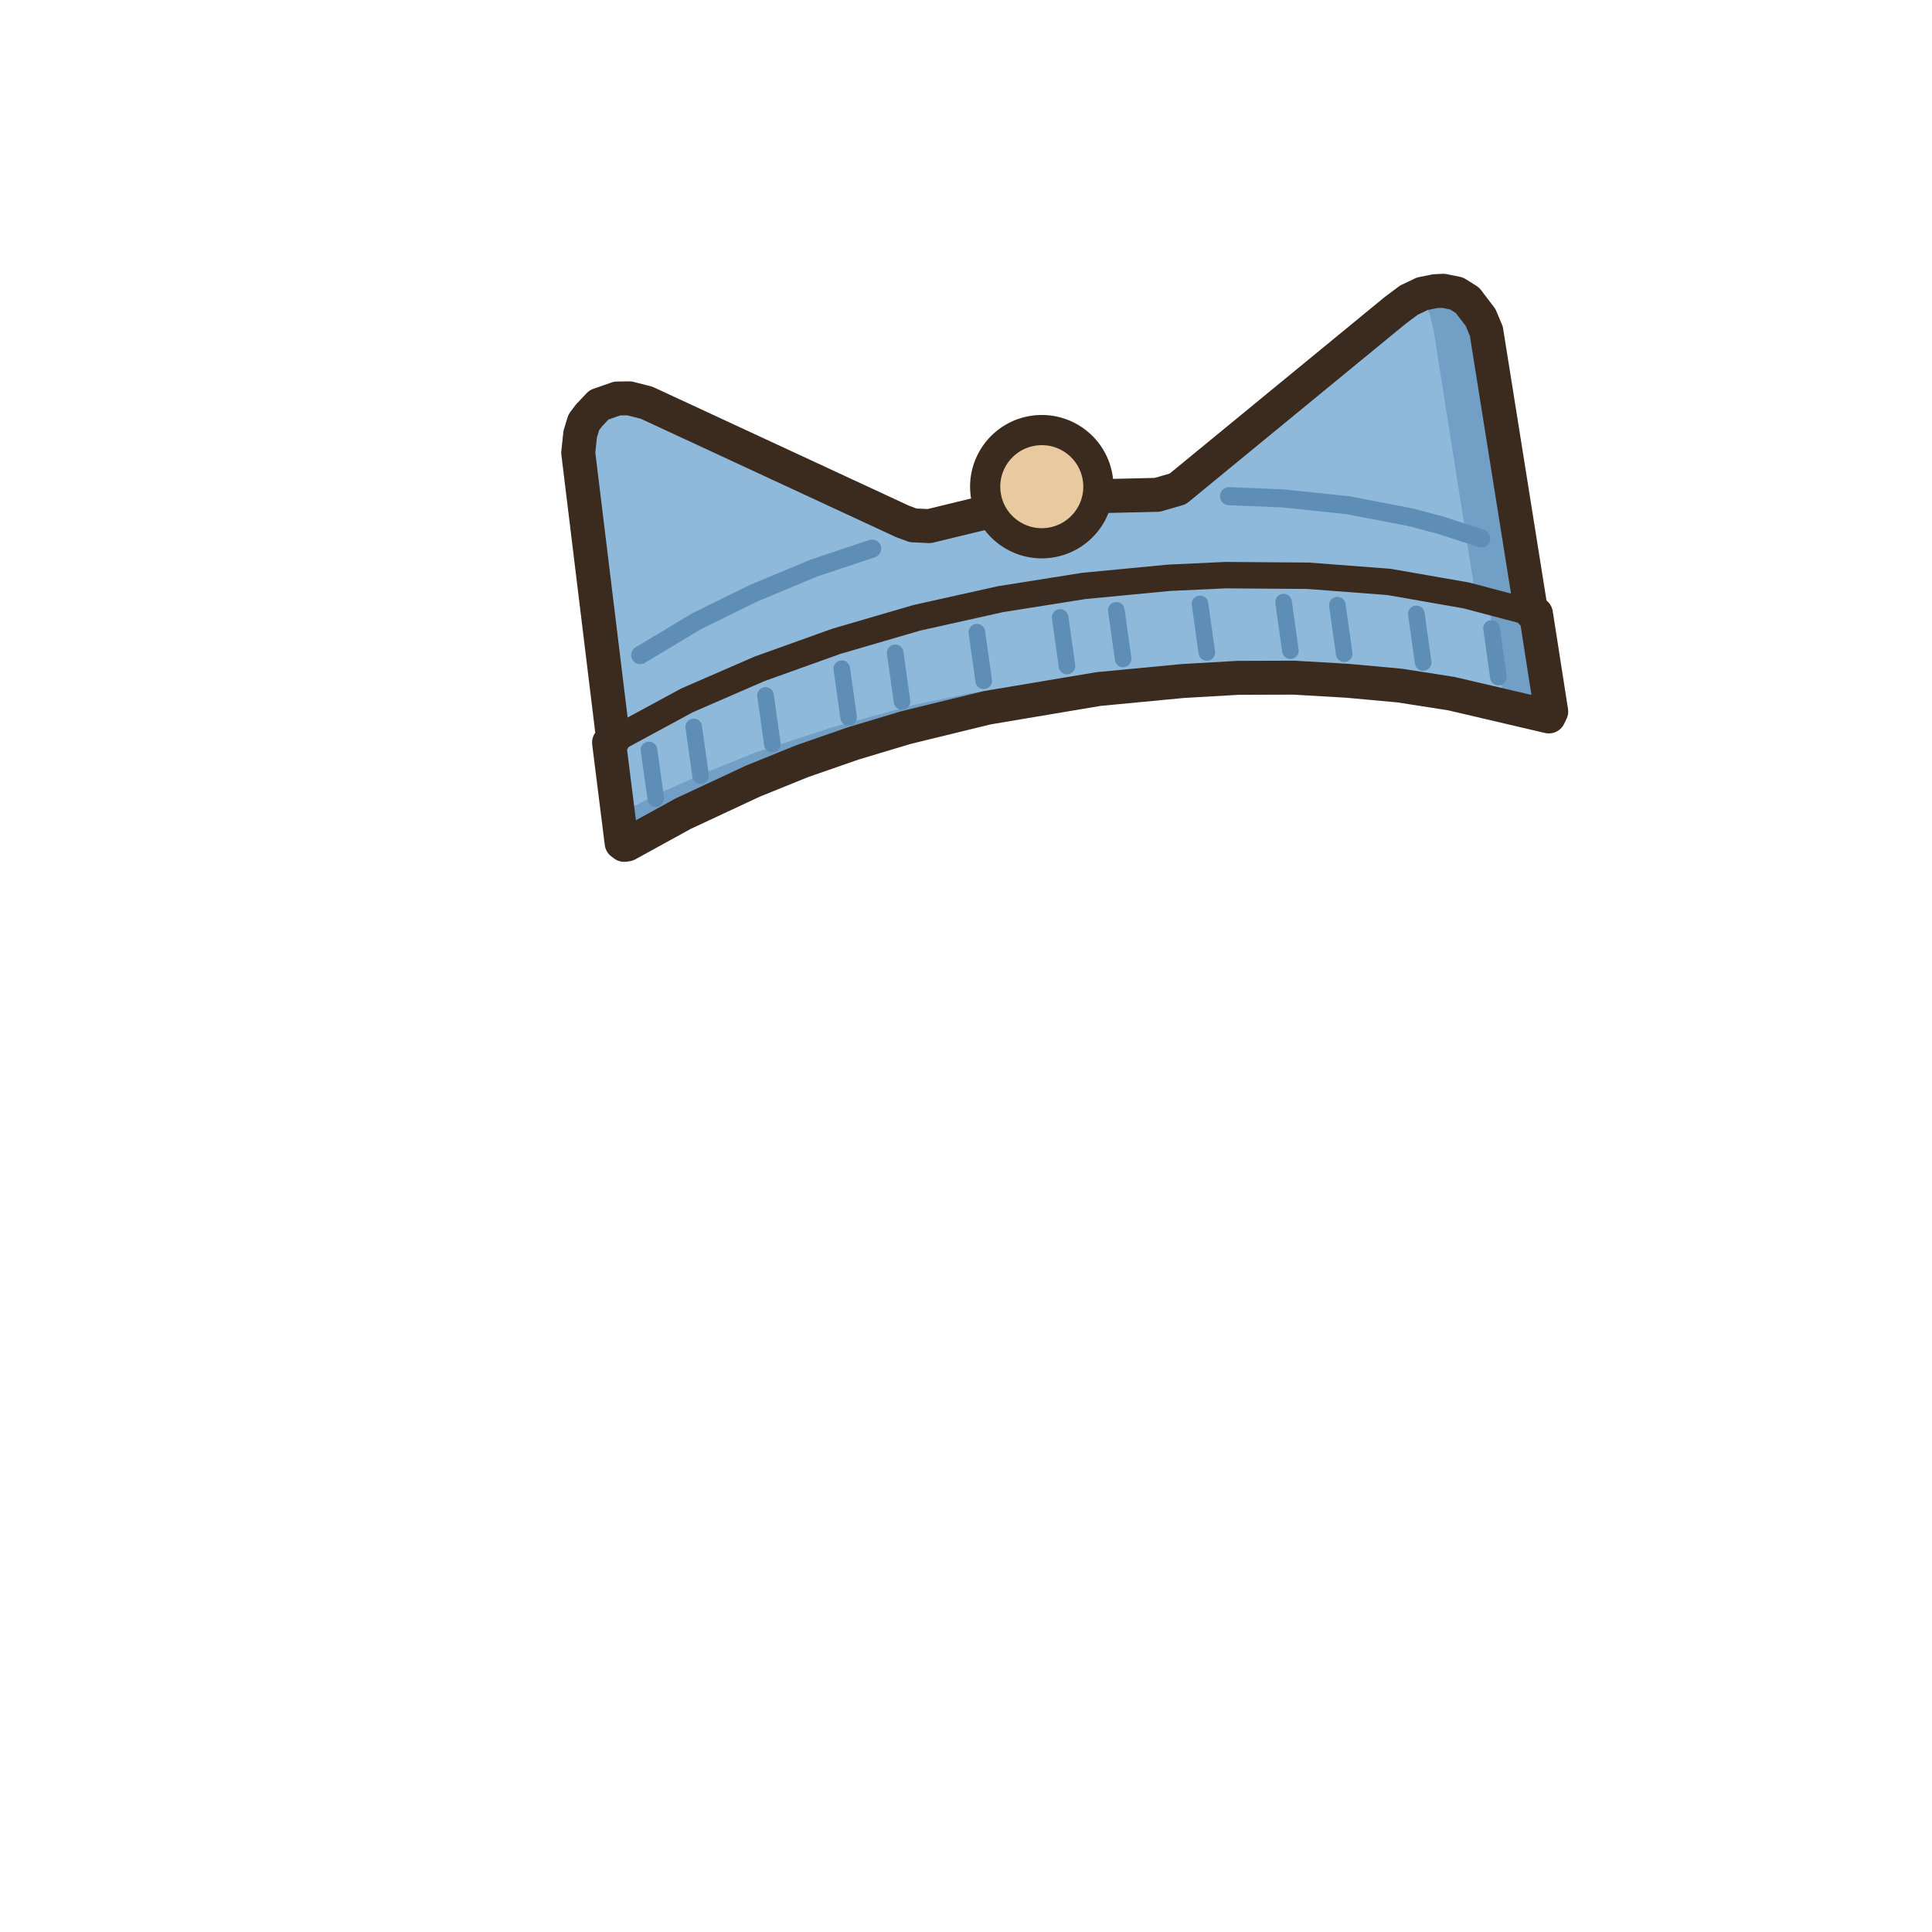
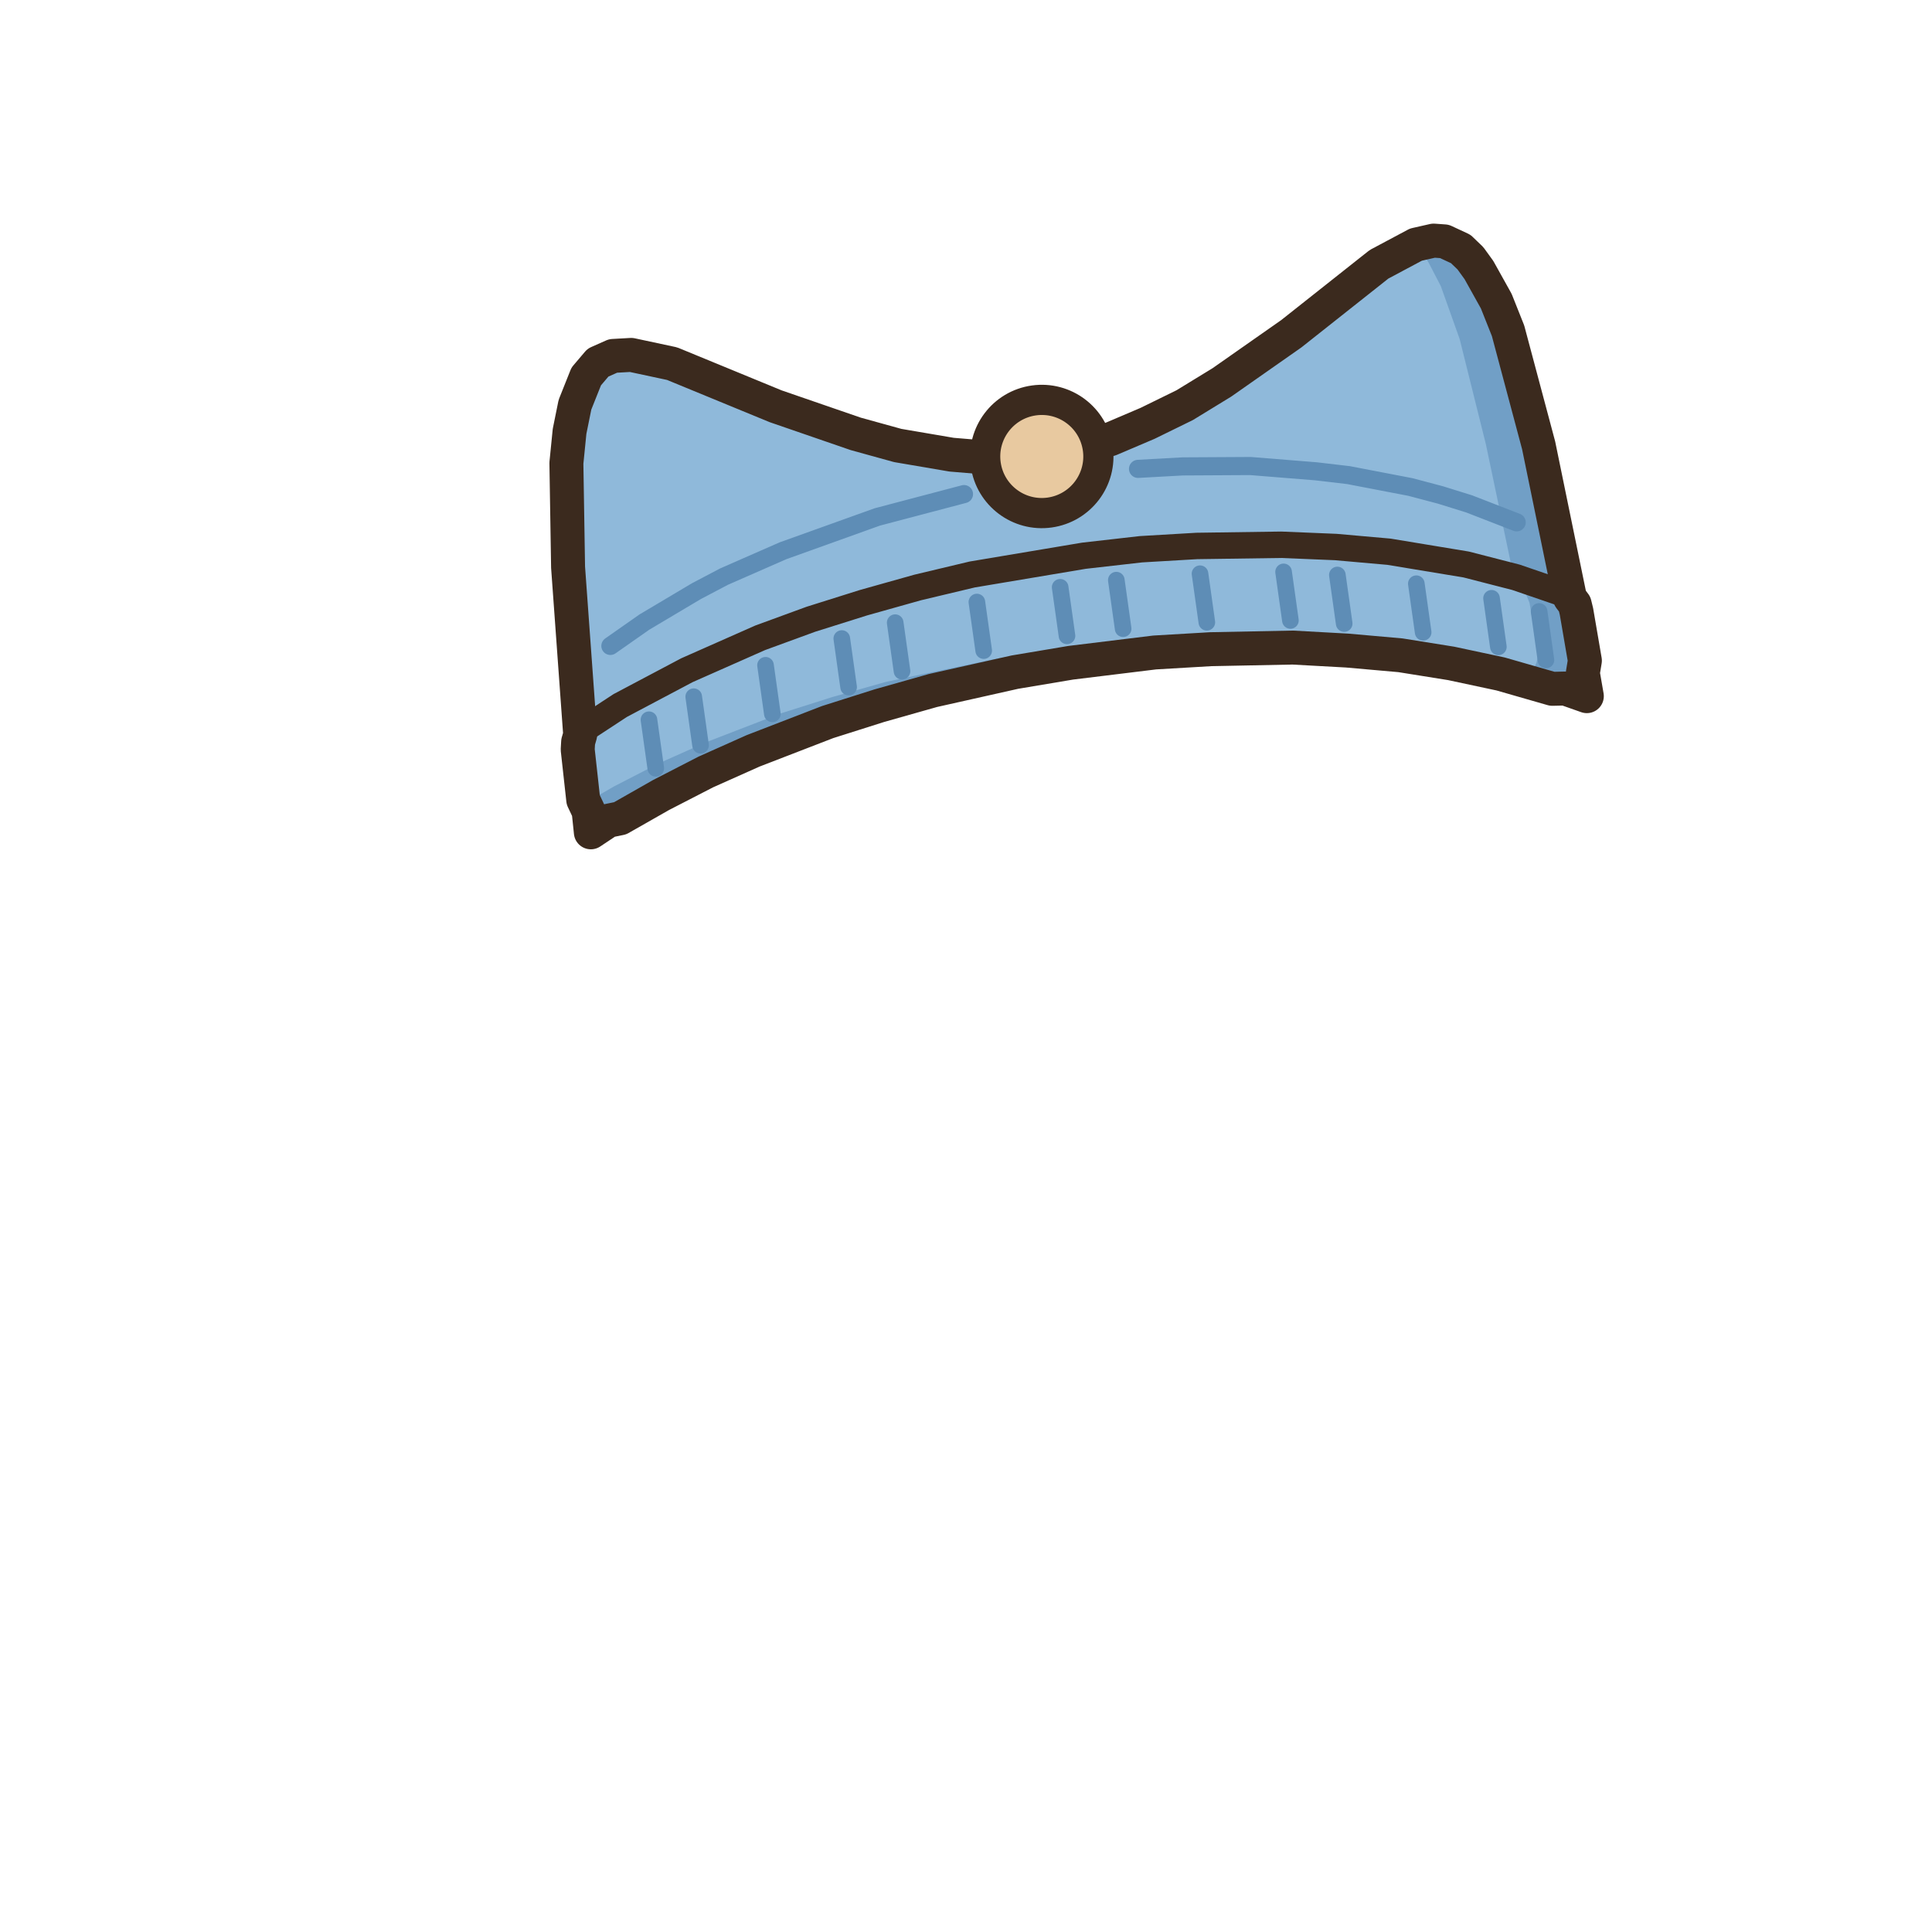
<svg xmlns="http://www.w3.org/2000/svg" viewBox="0 0 256 256">
-   <g transform="translate(-3 30) rotate(-8 148 84)">
-     <path d="M209.9 59.5 L209.2 21.8 L208.7 19.9 L207.3 17.4 L206 16.3 L204.3 15.7 L203.2 15.6 L201.5 15.7 L199.6 16.3 L197.6 17.4 L165.8 36.8 L163 37.2 L155.3 36.3 L146.6 36 L140.6 36.3 L132.5 37.1 L130.4 36.7 L129.1 36 L97.7 15.7 L95.5 14.8 L93.9 14.6 L91.4 15.1 L89.9 16.3 L89.1 17.1 L88.4 18.6 L87.8 21 L87.1 59.3 L86.5 59.6 L86.3 73 L86.6 73.3 L87 73.3 L94.9 70.3 L104.7 67.3 L111.5 65.6 L118.6 64.2 L125.8 63.1 L136.8 62 L151.7 61.6 L162.9 62.1 L170.2 62.7 L177.5 63.7 L184.5 65.1 L191.3 66.7 L197.9 68.7 L210.3 73.5 L210.7 72.9 L210.5 59.8Z" fill="#8FB9DA" />
-     <path d="M209.3 23.7 L208.7 19.9 L207.3 17.4 L206 16.3 L204.2 15.7 L201.2 15.8 L202.1 18.5 L202.3 20.9 L202.9 56.5 L210.5 59.8 L209.9 59.5ZM99.4 16.7 L96 15 L93.9 14.6 L122.1 33 L124.1 33.9 L126.2 34.1Z" fill="#719FC6" />
-     <path d="M210.5 59.8 L201.7 56.1 L195.9 54.1 L204.5 57.8 L204.7 71.1 L210.2 73.5 L210.7 72.9ZM86.3 72.7 L86.5 73.2 L87 73.3 L94.9 70.3 L101.3 68.2 L108.1 66.4 L115 64.9 L125.8 63.1 L140.5 61.8 L155.5 61.7 L162.9 62.1 L170.2 62.7 L177.5 63.7 L184.5 65.1 L195.3 67.8 L188.7 65.6 L181.9 63.8 L175 62.4 L167.9 61.2 L160.6 60.4 L153.2 59.8 L145.7 59.6 L134.5 59.8 L127.1 60.3 L116.1 61.7 L105.5 63.6 L98.7 65.3 L92.1 67.2 L86.3 69.2Z" fill="#719FC6" />
-     <path d="M91.6 67.8 L91.6 61.3M97.9 65.6 L97.9 59.1M107.9 62.8 L107.9 56.3M118.4 60.7 L118.4 54.2M125.7 59.6 L125.7 53.1M136.8 58.4 L136.8 51.9M148 58 L148 51.5M155.5 58.1 L155.5 51.6M166.6 58.8 L166.6 52.3M177.6 60.1 L177.6 53.6M184.6 61.5 L184.6 55M194.8 64.1 L194.8 57.6M204.4 67.4 L204.4 60.9" fill="none" stroke="#5E8DB6" stroke-width="2.2" stroke-linecap="round" stroke-linejoin="round" />
-     <path d="M92.2 48.7 L100.2 45.3 L108.1 42.7 L116.5 40.5 L124.6 39M172.4 38.7 L179.5 40 L187.9 42.1 L195.8 44.8 L199.6 46.4 L204.7 48.9" fill="none" stroke="#5E8DB6" stroke-width="2.4" stroke-linecap="round" stroke-linejoin="round" />
-     <path d="M210.5 59.8 L201.7 56.1 L191.8 52.9 L181.3 50.6 L170.5 49 L163 48.3 L151.7 47.8 L140.5 48 L129.2 48.9 L118.2 50.5 L107.6 52.7 L97.5 55.5 L86.5 59.6 L86.3 72.8 L86.5 73.2 L87 73.3 L94.9 70.3 L101.3 68.2 L108.1 66.4 L118.6 64.2 L125.8 63.1 L136.8 62 L151.7 61.6 L162.9 62.1 L170.2 62.7 L177.5 63.7 L184.5 65.1 L191.3 66.7 L197.9 68.7 L204.2 70.9 L210.2 73.5 L210.7 72.9Z" fill="none" stroke="#3B2A1E" stroke-width="3.5" stroke-linecap="round" stroke-linejoin="round" />
-     <path d="M209.9 59.5 L209.2 21.8 L208.7 19.9 L207.3 17.4 L206 16.3 L204.3 15.7 L203.2 15.6 L201.5 15.7 L199.6 16.3 L197.6 17.4 L165.8 36.8 L163 37.2 L155.3 36.3 L146.6 36 L140.6 36.3 L132.5 37.1 L130.4 36.7 L129.1 36 L97.7 15.7 L95.5 14.8 L93.9 14.6 L91.4 15.1 L89.9 16.3 L89.1 17.1 L88.4 18.6 L87.8 21 L87.1 59.3 L86.5 59.6 L86.3 73 L86.6 73.3 L87 73.3 L94.9 70.3 L104.7 67.3 L111.5 65.6 L118.6 64.2 L125.8 63.1 L136.8 62 L151.7 61.6 L162.9 62.1 L170.2 62.7 L177.5 63.7 L184.5 65.1 L191.3 66.7 L197.9 68.7 L210.3 73.5 L210.7 72.9 L210.5 59.8Z" fill="none" stroke="#3B2A1E" stroke-width="4.5" stroke-linecap="round" stroke-linejoin="round" />
+   <g transform="translate(-3 26) rotate(-8 148 84)">
+     <path d="M215 72.4 L215.5 70.8 L215.3 64.2 L215.2 63.2 L214.7 62.3 L213.4 41.7 L211.5 26.1 L210.5 22 L208.8 17.6 L207.9 15.9 L206.8 14.5 L204.8 13.2 L203.4 12.9 L201 13.1 L195.8 15 L183 22.5 L173 27.6 L167.7 29.9 L162.5 31.6 L157.3 33 L150.3 34 L146.7 34 L141.5 33.3 L136.2 32.1 L129.3 29.9 L124 27.6 L114 22.5 L101.2 15 L96 13.1 L93.6 12.9 L91.5 13.5 L89.7 15.1 L87.7 18.6 L86.5 22 L85.5 26.1 L83.8 39.8 L82.3 62 L81.9 62.9 L81.7 63.9 L81.5 70.6 L82 72.2 L81.9 75 L84.4 73.8 L86 73.7 L91.8 71.4 L98.1 69.2 L104.7 67.3 L115 64.9 L122.1 63.7 L129.4 62.7 L140.5 61.8 L148 61.6 L159.2 61.8 L166.6 62.4 L177.4 63.7 L184.5 65.1 L191.4 66.7 L197.9 68.7 L204.2 71 L210.7 73.9 L212.4 74.1 L215.1 75.5Z" fill="#8FB9DA" />
+     <path d="M214.7 62.3 L213 38 L211.7 27.7 L210.5 22 L208.8 17.6 L207.9 15.9 L206.8 14.5 L205.5 13.5 L204.1 13 L202.6 12.9 L201 13.1 L202.3 15.6 L203.5 19 L205 26.3 L206.5 40.6 L207.7 58.4 L213.4 61.2ZM212.4 74.1 L215.1 75.5 L215 72.4 L215.1 72.2 L214 73.4ZM123.1 27.2 L112.5 21.7 L102.4 15.7 L100 14.5 L96.5 13.3 L107 19.5 L117 24.6ZM82 72.2 L81.9 75 L84.7 73.9 L83 73.3 L81.9 72Z" fill="#719FC6" />
+     <path d="M81.6 71.1 L82.3 72.6 L83 73.3 L84 73.7 L85.4 73.9 L98.1 69.2 L104.7 67.3 L111.5 65.6 L118.6 64.2 L125.8 63.1 L136.8 62 L144.3 61.7 L151.7 61.6 L159.2 61.8 L170.3 62.7 L177.5 63.7 L184.5 65.1 L195.3 67.8 L188.7 65.6 L182 63.8 L175 62.4 L167.9 61.2 L160.6 60.4 L153.2 59.8 L145.8 59.6 L138.3 59.7 L123.4 60.7 L116.1 61.7 L109 62.9 L98.7 65.3 L92.1 67.2 L85.8 69.4ZM206.7 72 L210.7 73.9 L211.8 74.1 L213.4 73.8 L214.8 72.7 L215.4 71.5 L215.5 70.5 L215.3 63.9 L214.9 62.6 L213.7 61.4 L208 58.6 L201.8 56.1 L195.9 54.1 L205 58 L207.7 59.4 L208.9 60.6 L209.3 62.2 L209.5 69.2 L209.1 70.2 L208.6 71 L207.7 71.6Z" fill="#719FC6" />
+     <path d="M91.6 67.8 L91.6 61.3M97.9 65.6 L97.9 59.1M107.9 62.8 L107.9 56.3M118.4 60.7 L118.4 54.2M125.7 59.6 L125.7 53.1M136.8 58.4 L136.8 51.9M148 58 L148 51.5M155.5 58.1 L155.5 51.6M166.6 58.8 L166.6 52.3M177.6 60.1 L177.6 53.6M184.6 61.5 L184.6 55M194.8 64.1 L194.8 57.6M204.4 67.4 L204.4 60.9M210.4 70 L210.4 63.5" fill="none" stroke="#5E8DB6" stroke-width="2.2" stroke-linecap="round" stroke-linejoin="round" />
+     <path d="M87.9 50.9 L92.8 48.4 L100.2 45.3 L104.1 43.9 L112.3 41.6 L125.3 38.9 L137.1 37.5M160.4 37.4 L166.3 37.9 L175.2 39.1 L183.7 41 L187.9 42.1 L195.8 44.8 L199.6 46.4 L203.2 48.1 L209.1 51.4" fill="none" stroke="#5E8DB6" stroke-width="2.4" stroke-linecap="round" stroke-linejoin="round" />
+     <path d="M81.5 70.3 L81.7 71.7 L82.7 73.1 L84 73.7 L85.4 73.9 L94.9 70.3 L101.3 68.2 L108 66.4 L115 64.9 L125.7 63.2 L133.1 62.3 L144.3 61.7 L151.7 61.6 L162.9 62.1 L170.2 62.7 L177.5 63.7 L184.5 65.1 L191.4 66.7 L197.9 68.7 L204.2 70.9 L211.4 74 L213.1 73.9 L214.3 73.2 L215.1 72.2 L215.5 70.5 L215.3 63.9 L215 62.9 L214.3 61.8 L208 58.6 L201.7 56 L191.8 52.9 L184.9 51.3 L177.8 50 L166.7 48.6 L159.3 48 L151.7 47.8 L136.7 48.2 L129.3 48.9 L121.9 49.9 L114.7 51.1 L107.7 52.6 L97.5 55.5 L88.1 58.9 L82.8 61.4 L82.1 62.2 L81.7 63.6Z" fill="none" stroke="#3B2A1E" stroke-width="3.5" stroke-linecap="round" stroke-linejoin="round" />
+     <path d="M215 72.4 L215.5 70.8 L215.3 64.2 L215.2 63.2 L214.7 62.3 L213.4 41.7 L211.5 26.1 L210.5 22 L208.8 17.6 L207.9 15.9 L206.8 14.5 L204.8 13.2 L203.4 12.9 L201 13.1 L195.8 15 L183 22.5 L173 27.6 L167.7 29.9 L162.5 31.6 L157.3 33 L150.3 34 L146.7 34 L141.5 33.3 L136.2 32.1 L129.3 29.9 L124 27.6 L114 22.5 L101.2 15 L96 13.1 L93.6 12.9 L91.5 13.5 L89.7 15.1 L87.7 18.6 L86.5 22 L85.5 26.1 L83.8 39.8 L82.3 62 L81.9 62.9 L81.7 63.9 L81.5 70.6 L82 72.2 L81.9 75 L84.4 73.8 L86 73.7 L91.8 71.4 L98.1 69.2 L104.7 67.3 L115 64.9 L122.1 63.7 L129.4 62.7 L140.5 61.8 L148 61.6 L159.2 61.8 L166.6 62.4 L177.4 63.7 L184.5 65.1 L191.4 66.7 L197.9 68.7 L204.2 71 L210.7 73.9 L212.4 74.1 L215.1 75.5Z" fill="none" stroke="#3B2A1E" stroke-width="4.5" stroke-linecap="round" stroke-linejoin="round" />
    <circle cx="148" cy="34" r="7.5" fill="#E8C9A0" stroke="#3B2A1E" stroke-width="4" />
  </g>
</svg>
